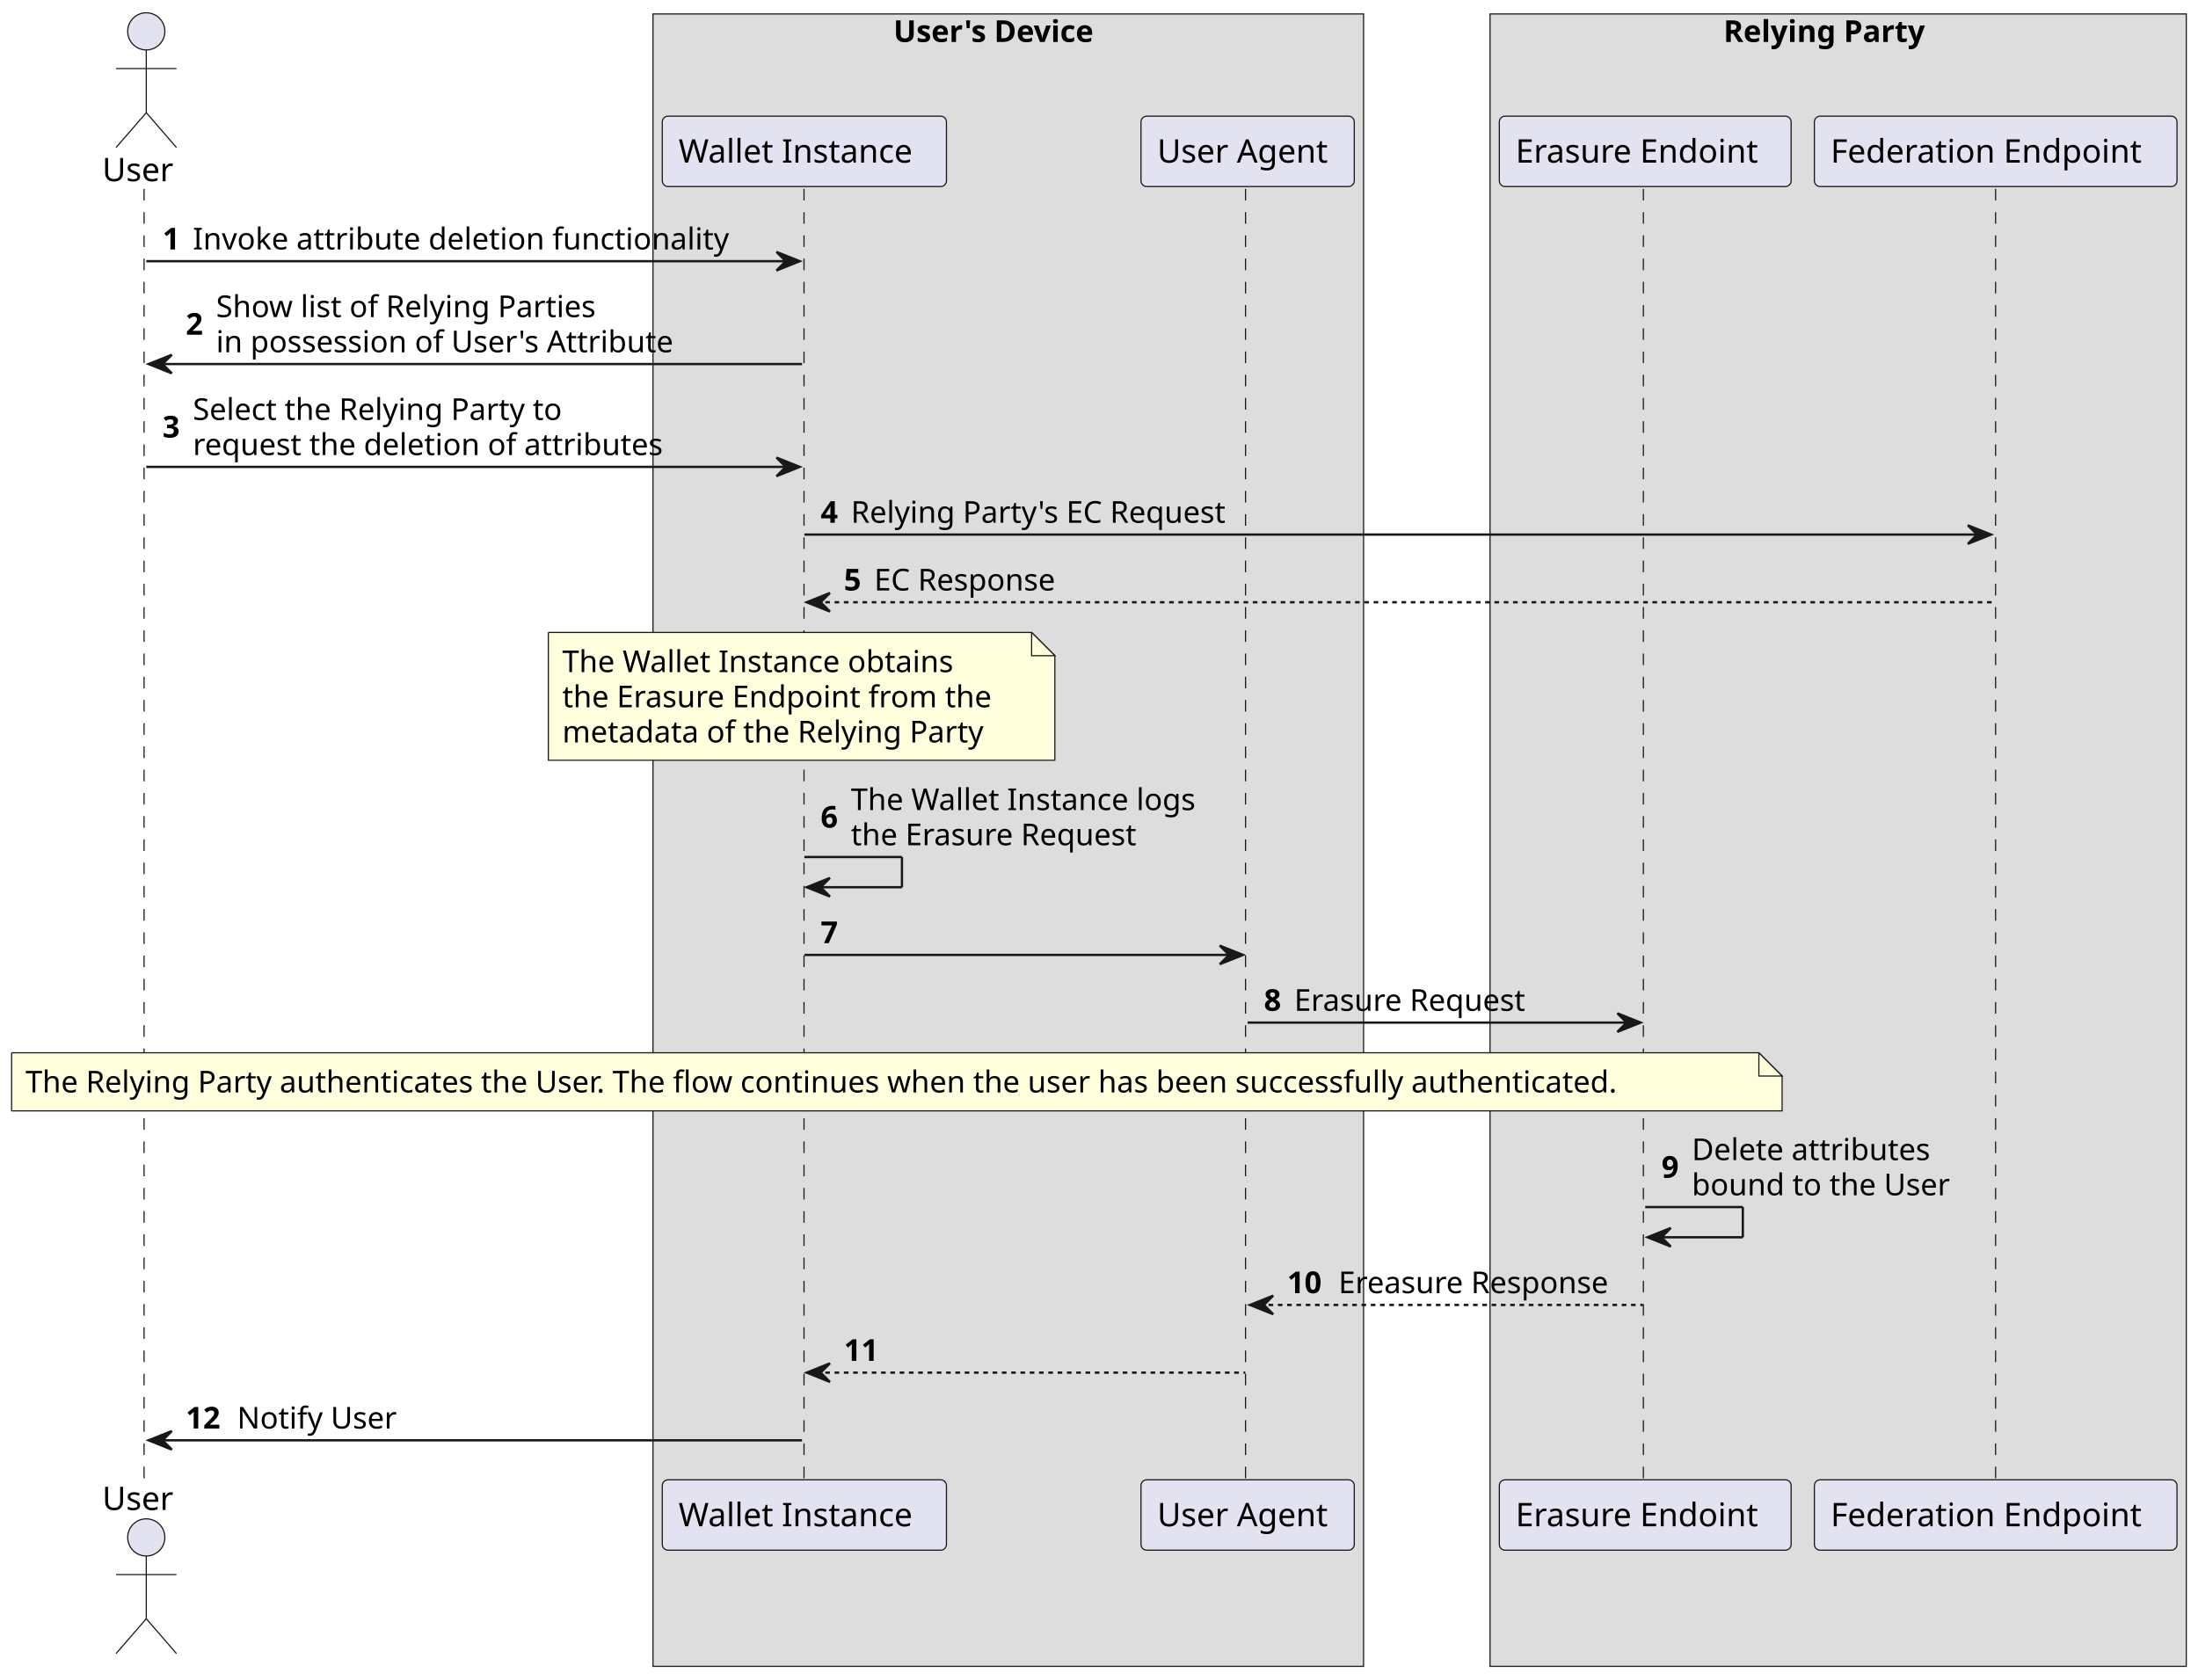
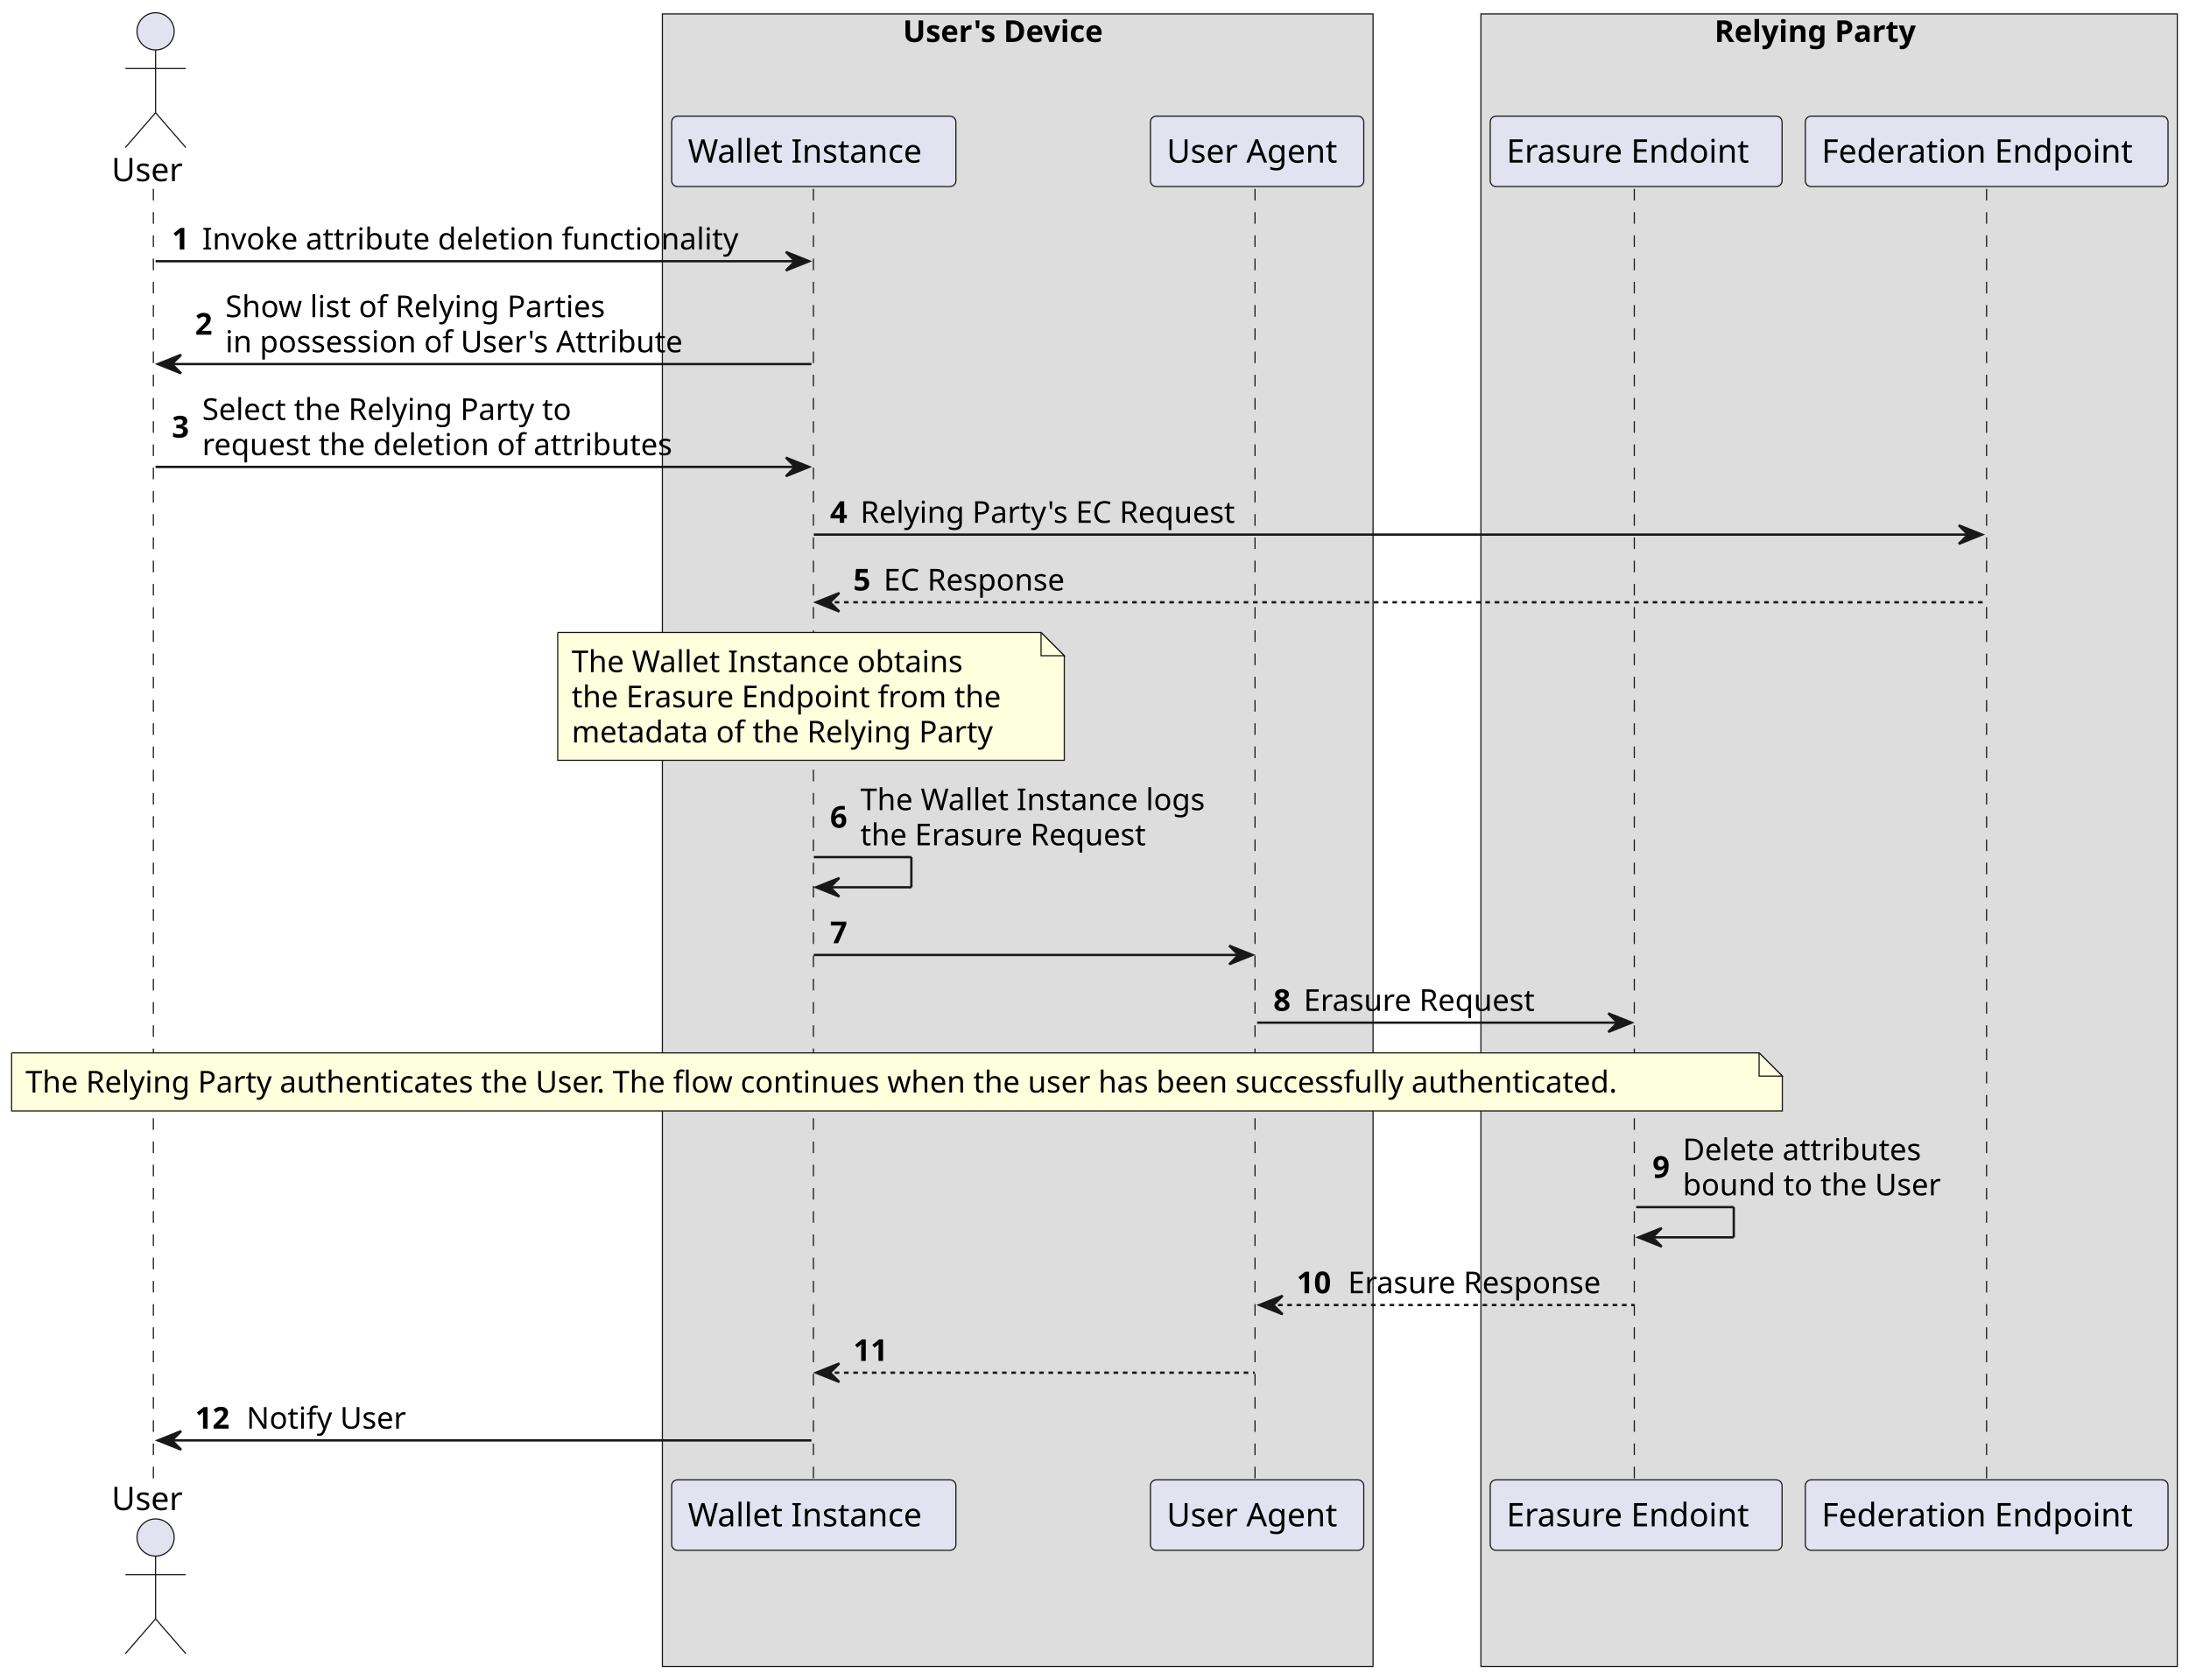
- <svg xmlns="http://www.w3.org/2000/svg" contentStyleType="text/css" data-diagram-type="SEQUENCE" height="723px" preserveAspectRatio="none" style="width:946px;height:723px;background:#FFFFFF;" version="1.1" viewBox="0 0 946 723" width="946px" zoomAndPan="magnify">
+ <svg xmlns="http://www.w3.org/2000/svg" contentStyleType="text/css" data-diagram-type="SEQUENCE" height="723px" preserveAspectRatio="none" style="width:942px;height:723px;background:#FFFFFF;" version="1.1" viewBox="0 0 942 723" width="942px" zoomAndPan="magnify">
  <defs />
  <g>
-     <rect fill="#DDDDDD" height="711.25" style="stroke:#181818;stroke-width:0.5;" width="305.828" x="281.043" y="6" />
-     <text fill="#000000" font-family="sans-serif" font-size="13" font-weight="bold" lengthAdjust="spacing" textLength="98.827" x="384.544" y="18.067">User's Device</text>
-     <rect fill="#DDDDDD" height="711.25" style="stroke:#181818;stroke-width:0.5;" width="299.668" x="641.297" y="6" />
-     <text fill="#000000" font-family="sans-serif" font-size="13" font-weight="bold" lengthAdjust="spacing" textLength="98.7" x="741.781" y="18.067">Relying Party</text>
+     <rect fill="#DDDDDD" height="711.25" style="stroke:#181818;stroke-width:0.5;" width="305.828" x="285.043" y="6" />
+     <text fill="#000000" font-family="sans-serif" font-size="13" font-weight="bold" lengthAdjust="spacing" textLength="98.827" x="388.544" y="18.067">User's Device</text>
+     <rect fill="#DDDDDD" height="711.25" style="stroke:#181818;stroke-width:0.5;" width="299.668" x="637.299" y="6" />
+     <text fill="#000000" font-family="sans-serif" font-size="13" font-weight="bold" lengthAdjust="spacing" textLength="98.7" x="737.783" y="18.067">Relying Party</text>
    <g>
-       <rect fill="#000000" fill-opacity="0" height="556.656" width="8" x="58.955" y="81.297" />
-       <line style="stroke:#181818;stroke-width:0.5;stroke-dasharray:5.0,5.0;" x1="62" x2="62" y1="81.297" y2="637.953" />
+       <rect fill="#000000" fill-opacity="0" height="556.656" width="8" x="62.955" y="81.297" />
+       <line style="stroke:#181818;stroke-width:0.5;stroke-dasharray:5.0,5.0;" x1="66" x2="66" y1="81.297" y2="637.953" />
    </g>
    <g>
-       <rect fill="#000000" fill-opacity="0" height="556.656" width="8" x="342.194" y="81.297" />
-       <line style="stroke:#181818;stroke-width:0.5;stroke-dasharray:5.0,5.0;" x1="346.043" x2="346.043" y1="81.297" y2="637.953" />
+       <rect fill="#000000" fill-opacity="0" height="556.656" width="8" x="346.194" y="81.297" />
+       <line style="stroke:#181818;stroke-width:0.5;stroke-dasharray:5.0,5.0;" x1="350.043" x2="350.043" y1="81.297" y2="637.953" />
    </g>
    <g>
-       <rect fill="#000000" fill-opacity="0" height="556.656" width="8" x="532.971" y="81.297" />
-       <line style="stroke:#181818;stroke-width:0.5;stroke-dasharray:5.0,5.0;" x1="536.071" x2="536.071" y1="81.297" y2="637.953" />
+       <rect fill="#000000" fill-opacity="0" height="556.656" width="8" x="536.971" y="81.297" />
+       <line style="stroke:#181818;stroke-width:0.5;stroke-dasharray:5.0,5.0;" x1="540.071" x2="540.071" y1="81.297" y2="637.953" />
    </g>
    <g>
-       <rect fill="#000000" fill-opacity="0" height="556.656" width="8" x="704.092" y="81.297" />
-       <line style="stroke:#181818;stroke-width:0.5;stroke-dasharray:5.0,5.0;" x1="707.297" x2="707.297" y1="81.297" y2="637.953" />
+       <rect fill="#000000" fill-opacity="0" height="556.656" width="8" x="700.094" y="81.297" />
+       <line style="stroke:#181818;stroke-width:0.5;stroke-dasharray:5.0,5.0;" x1="703.299" x2="703.299" y1="81.297" y2="637.953" />
    </g>
    <g>
-       <rect fill="#000000" fill-opacity="0" height="556.656" width="8" x="854.926" y="81.297" />
-       <line style="stroke:#181818;stroke-width:0.5;stroke-dasharray:5.0,5.0;" x1="858.887" x2="858.887" y1="81.297" y2="637.953" />
+       <rect fill="#000000" fill-opacity="0" height="556.656" width="8" x="850.928" y="81.297" />
+       <line style="stroke:#181818;stroke-width:0.5;stroke-dasharray:5.0,5.0;" x1="854.889" x2="854.889" y1="81.297" y2="637.953" />
    </g>
    <g class="participant participant-head" data-participant="user">
-       <text fill="#000000" font-family="sans-serif" font-size="14" lengthAdjust="spacing" textLength="31.91" x="44" y="77.995">User</text>
-       <ellipse cx="62.955" cy="13.5" fill="#E2E2F0" rx="8" ry="8" style="stroke:#181818;stroke-width:0.5;" />
-       <path d="M62.955,21.5 L62.955,48.5 M49.955,29.5 L75.955,29.5 M62.955,48.5 L49.955,63.5 M62.955,48.5 L75.955,63.5" fill="none" style="stroke:#181818;stroke-width:0.5;" />
+       <text fill="#000000" font-family="sans-serif" font-size="14" lengthAdjust="spacing" textLength="31.91" x="48" y="77.995">User</text>
+       <ellipse cx="66.955" cy="13.5" fill="#E2E2F0" rx="8" ry="8" style="stroke:#181818;stroke-width:0.5;" />
+       <path d="M66.955,21.5 L66.955,48.5 M53.955,29.5 L79.955,29.5 M66.955,48.5 L53.955,63.5 M66.955,48.5 L79.955,63.5" fill="none" style="stroke:#181818;stroke-width:0.5;" />
    </g>
    <g class="participant participant-tail" data-participant="user">
-       <text fill="#000000" font-family="sans-serif" font-size="14" lengthAdjust="spacing" textLength="31.91" x="44" y="649.948">User</text>
-       <ellipse cx="62.955" cy="661.75" fill="#E2E2F0" rx="8" ry="8" style="stroke:#181818;stroke-width:0.5;" />
-       <path d="M62.955,669.75 L62.955,696.75 M49.955,677.75 L75.955,677.75 M62.955,696.75 L49.955,711.75 M62.955,696.75 L75.955,711.75" fill="none" style="stroke:#181818;stroke-width:0.5;" />
+       <text fill="#000000" font-family="sans-serif" font-size="14" lengthAdjust="spacing" textLength="31.91" x="48" y="649.948">User</text>
+       <ellipse cx="66.955" cy="661.75" fill="#E2E2F0" rx="8" ry="8" style="stroke:#181818;stroke-width:0.5;" />
+       <path d="M66.955,669.75 L66.955,696.75 M53.955,677.75 L79.955,677.75 M66.955,696.75 L53.955,711.75 M66.955,696.75 L79.955,711.75" fill="none" style="stroke:#181818;stroke-width:0.5;" />
    </g>
    <g class="participant participant-head" data-participant="app">
-       <rect fill="#E2E2F0" height="30.297" rx="2.5" ry="2.5" style="stroke:#181818;stroke-width:0.5;" width="122.302" x="285.043" y="50" />
-       <text fill="#000000" font-family="sans-serif" font-size="14" lengthAdjust="spacing" textLength="108.302" x="292.043" y="69.995">Wallet Instance</text>
+       <rect fill="#E2E2F0" height="30.297" rx="2.5" ry="2.5" style="stroke:#181818;stroke-width:0.5;" width="122.302" x="289.043" y="50" />
+       <text fill="#000000" font-family="sans-serif" font-size="14" lengthAdjust="spacing" textLength="108.302" x="296.043" y="69.995">Wallet Instance</text>
    </g>
    <g class="participant participant-tail" data-participant="app">
-       <rect fill="#E2E2F0" height="30.297" rx="2.5" ry="2.5" style="stroke:#181818;stroke-width:0.5;" width="122.302" x="285.043" y="636.953" />
-       <text fill="#000000" font-family="sans-serif" font-size="14" lengthAdjust="spacing" textLength="108.302" x="292.043" y="656.948">Wallet Instance</text>
+       <rect fill="#E2E2F0" height="30.297" rx="2.5" ry="2.5" style="stroke:#181818;stroke-width:0.5;" width="122.302" x="289.043" y="636.953" />
+       <text fill="#000000" font-family="sans-serif" font-size="14" lengthAdjust="spacing" textLength="108.302" x="296.043" y="656.948">Wallet Instance</text>
    </g>
    <g class="participant participant-head" data-participant="ua">
-       <rect fill="#E2E2F0" height="30.297" rx="2.5" ry="2.5" style="stroke:#181818;stroke-width:0.5;" width="91.8" x="491.071" y="50" />
-       <text fill="#000000" font-family="sans-serif" font-size="14" lengthAdjust="spacing" textLength="77.8" x="498.071" y="69.995">User Agent</text>
+       <rect fill="#E2E2F0" height="30.297" rx="2.5" ry="2.5" style="stroke:#181818;stroke-width:0.5;" width="91.8" x="495.071" y="50" />
+       <text fill="#000000" font-family="sans-serif" font-size="14" lengthAdjust="spacing" textLength="77.8" x="502.071" y="69.995">User Agent</text>
    </g>
    <g class="participant participant-tail" data-participant="ua">
-       <rect fill="#E2E2F0" height="30.297" rx="2.5" ry="2.5" style="stroke:#181818;stroke-width:0.5;" width="91.8" x="491.071" y="636.953" />
-       <text fill="#000000" font-family="sans-serif" font-size="14" lengthAdjust="spacing" textLength="77.8" x="498.071" y="656.948">User Agent</text>
+       <rect fill="#E2E2F0" height="30.297" rx="2.5" ry="2.5" style="stroke:#181818;stroke-width:0.5;" width="91.8" x="495.071" y="636.953" />
+       <text fill="#000000" font-family="sans-serif" font-size="14" lengthAdjust="spacing" textLength="77.8" x="502.071" y="656.948">User Agent</text>
    </g>
    <g class="participant participant-head" data-participant="eept">
-       <rect fill="#E2E2F0" height="30.297" rx="2.5" ry="2.5" style="stroke:#181818;stroke-width:0.5;" width="125.59" x="645.297" y="50" />
-       <text fill="#000000" font-family="sans-serif" font-size="14" lengthAdjust="spacing" textLength="111.59" x="652.297" y="69.995">Erasure Endoint</text>
+       <rect fill="#E2E2F0" height="30.297" rx="2.5" ry="2.5" style="stroke:#181818;stroke-width:0.5;" width="125.59" x="641.299" y="50" />
+       <text fill="#000000" font-family="sans-serif" font-size="14" lengthAdjust="spacing" textLength="111.59" x="648.299" y="69.995">Erasure Endoint</text>
    </g>
    <g class="participant participant-tail" data-participant="eept">
-       <rect fill="#E2E2F0" height="30.297" rx="2.5" ry="2.5" style="stroke:#181818;stroke-width:0.5;" width="125.59" x="645.297" y="636.953" />
-       <text fill="#000000" font-family="sans-serif" font-size="14" lengthAdjust="spacing" textLength="111.59" x="652.297" y="656.948">Erasure Endoint</text>
+       <rect fill="#E2E2F0" height="30.297" rx="2.5" ry="2.5" style="stroke:#181818;stroke-width:0.5;" width="125.59" x="641.299" y="636.953" />
+       <text fill="#000000" font-family="sans-serif" font-size="14" lengthAdjust="spacing" textLength="111.59" x="648.299" y="656.948">Erasure Endoint</text>
    </g>
    <g class="participant participant-head" data-participant="fept">
-       <rect fill="#E2E2F0" height="30.297" rx="2.5" ry="2.5" style="stroke:#181818;stroke-width:0.5;" width="156.078" x="780.887" y="50" />
-       <text fill="#000000" font-family="sans-serif" font-size="14" lengthAdjust="spacing" textLength="142.078" x="787.887" y="69.995">Federation Endpoint</text>
+       <rect fill="#E2E2F0" height="30.297" rx="2.5" ry="2.5" style="stroke:#181818;stroke-width:0.5;" width="156.078" x="776.889" y="50" />
+       <text fill="#000000" font-family="sans-serif" font-size="14" lengthAdjust="spacing" textLength="142.078" x="783.889" y="69.995">Federation Endpoint</text>
    </g>
    <g class="participant participant-tail" data-participant="fept">
-       <rect fill="#E2E2F0" height="30.297" rx="2.5" ry="2.5" style="stroke:#181818;stroke-width:0.5;" width="156.078" x="780.887" y="636.953" />
-       <text fill="#000000" font-family="sans-serif" font-size="14" lengthAdjust="spacing" textLength="142.078" x="787.887" y="656.948">Federation Endpoint</text>
+       <rect fill="#E2E2F0" height="30.297" rx="2.5" ry="2.5" style="stroke:#181818;stroke-width:0.5;" width="156.078" x="776.889" y="636.953" />
+       <text fill="#000000" font-family="sans-serif" font-size="14" lengthAdjust="spacing" textLength="142.078" x="783.889" y="656.948">Federation Endpoint</text>
    </g>
    <g class="message" data-participant-1="user" data-participant-2="app">
-       <polygon fill="#181818" points="334.194,108.43,344.194,112.43,334.194,116.43,338.194,112.43" style="stroke:#181818;stroke-width:1;" />
-       <line style="stroke:#181818;stroke-width:1;" x1="62.955" x2="340.194" y1="112.43" y2="112.43" />
-       <text fill="#000000" font-family="sans-serif" font-size="13" font-weight="bold" lengthAdjust="spacing" textLength="9.045" x="69.955" y="107.364">1</text>
-       <text fill="#000000" font-family="sans-serif" font-size="13" lengthAdjust="spacing" textLength="246.194" x="83.001" y="107.364">Invoke attribute deletion functionality</text>
+       <polygon fill="#181818" points="338.194,108.43,348.194,112.43,338.194,116.43,342.194,112.43" style="stroke:#181818;stroke-width:1;" />
+       <line style="stroke:#181818;stroke-width:1;" x1="66.955" x2="344.194" y1="112.43" y2="112.43" />
+       <text fill="#000000" font-family="sans-serif" font-size="13" font-weight="bold" lengthAdjust="spacing" textLength="9.045" x="73.955" y="107.364">1</text>
+       <text fill="#000000" font-family="sans-serif" font-size="13" lengthAdjust="spacing" textLength="246.194" x="87.001" y="107.364">Invoke attribute deletion functionality</text>
    </g>
    <g class="message" data-participant-1="app" data-participant-2="user">
-       <polygon fill="#181818" points="73.955,152.695,63.955,156.695,73.955,160.695,69.955,156.695" style="stroke:#181818;stroke-width:1;" />
-       <line style="stroke:#181818;stroke-width:1;" x1="67.955" x2="345.194" y1="156.695" y2="156.695" />
-       <text fill="#000000" font-family="sans-serif" font-size="13" font-weight="bold" lengthAdjust="spacing" textLength="9.045" x="79.955" y="144.063">2</text>
-       <text fill="#000000" font-family="sans-serif" font-size="13" lengthAdjust="spacing" textLength="176.3" x="93.001" y="136.497">Show list of Relying Parties</text>
-       <text fill="#000000" font-family="sans-serif" font-size="13" lengthAdjust="spacing" textLength="209.619" x="93.001" y="151.629">in possession of User's Attribute</text>
+       <polygon fill="#181818" points="77.955,152.695,67.955,156.695,77.955,160.695,73.955,156.695" style="stroke:#181818;stroke-width:1;" />
+       <line style="stroke:#181818;stroke-width:1;" x1="71.955" x2="349.194" y1="156.695" y2="156.695" />
+       <text fill="#000000" font-family="sans-serif" font-size="13" font-weight="bold" lengthAdjust="spacing" textLength="9.045" x="83.955" y="144.063">2</text>
+       <text fill="#000000" font-family="sans-serif" font-size="13" lengthAdjust="spacing" textLength="176.3" x="97.001" y="136.497">Show list of Relying Parties</text>
+       <text fill="#000000" font-family="sans-serif" font-size="13" lengthAdjust="spacing" textLength="209.619" x="97.001" y="151.629">in possession of User's Attribute</text>
    </g>
    <g class="message" data-participant-1="user" data-participant-2="app">
-       <polygon fill="#181818" points="334.194,196.961,344.194,200.961,334.194,204.961,338.194,200.961" style="stroke:#181818;stroke-width:1;" />
-       <line style="stroke:#181818;stroke-width:1;" x1="62.955" x2="340.194" y1="200.961" y2="200.961" />
-       <text fill="#000000" font-family="sans-serif" font-size="13" font-weight="bold" lengthAdjust="spacing" textLength="9.045" x="69.955" y="188.329">3</text>
-       <text fill="#000000" font-family="sans-serif" font-size="13" lengthAdjust="spacing" textLength="173.399" x="83.001" y="180.762">Select the Relying Party to</text>
-       <text fill="#000000" font-family="sans-serif" font-size="13" lengthAdjust="spacing" textLength="216.334" x="83.001" y="195.895">request the deletion of attributes</text>
+       <polygon fill="#181818" points="338.194,196.961,348.194,200.961,338.194,204.961,342.194,200.961" style="stroke:#181818;stroke-width:1;" />
+       <line style="stroke:#181818;stroke-width:1;" x1="66.955" x2="344.194" y1="200.961" y2="200.961" />
+       <text fill="#000000" font-family="sans-serif" font-size="13" font-weight="bold" lengthAdjust="spacing" textLength="9.045" x="73.955" y="188.329">3</text>
+       <text fill="#000000" font-family="sans-serif" font-size="13" lengthAdjust="spacing" textLength="173.399" x="87.001" y="180.762">Select the Relying Party to</text>
+       <text fill="#000000" font-family="sans-serif" font-size="13" lengthAdjust="spacing" textLength="216.334" x="87.001" y="195.895">request the deletion of attributes</text>
    </g>
    <g class="message" data-participant-1="app" data-participant-2="fept">
-       <polygon fill="#181818" points="846.926,226.094,856.926,230.094,846.926,234.094,850.926,230.094" style="stroke:#181818;stroke-width:1;" />
-       <line style="stroke:#181818;stroke-width:1;" x1="346.194" x2="852.926" y1="230.094" y2="230.094" />
-       <text fill="#000000" font-family="sans-serif" font-size="13" font-weight="bold" lengthAdjust="spacing" textLength="9.045" x="353.194" y="225.028">4</text>
-       <text fill="#000000" font-family="sans-serif" font-size="13" lengthAdjust="spacing" textLength="175.805" x="366.24" y="225.028">Relying Party's EC Request</text>
+       <polygon fill="#181818" points="842.928,226.094,852.928,230.094,842.928,234.094,846.928,230.094" style="stroke:#181818;stroke-width:1;" />
+       <line style="stroke:#181818;stroke-width:1;" x1="350.194" x2="848.928" y1="230.094" y2="230.094" />
+       <text fill="#000000" font-family="sans-serif" font-size="13" font-weight="bold" lengthAdjust="spacing" textLength="9.045" x="357.194" y="225.028">4</text>
+       <text fill="#000000" font-family="sans-serif" font-size="13" lengthAdjust="spacing" textLength="175.805" x="370.24" y="225.028">Relying Party's EC Request</text>
    </g>
    <g class="message" data-participant-1="fept" data-participant-2="app">
-       <polygon fill="#181818" points="357.194,255.227,347.194,259.227,357.194,263.227,353.194,259.227" style="stroke:#181818;stroke-width:1;" />
-       <line style="stroke:#181818;stroke-width:1;stroke-dasharray:2.0,2.0;" x1="351.194" x2="857.926" y1="259.227" y2="259.227" />
-       <text fill="#000000" font-family="sans-serif" font-size="13" font-weight="bold" lengthAdjust="spacing" textLength="9.045" x="363.194" y="254.161">5</text>
-       <text fill="#000000" font-family="sans-serif" font-size="13" lengthAdjust="spacing" textLength="84.443" x="376.24" y="254.161">EC Response</text>
+       <polygon fill="#181818" points="361.194,255.227,351.194,259.227,361.194,263.227,357.194,259.227" style="stroke:#181818;stroke-width:1;" />
+       <line style="stroke:#181818;stroke-width:1;stroke-dasharray:2.0,2.0;" x1="355.194" x2="853.928" y1="259.227" y2="259.227" />
+       <text fill="#000000" font-family="sans-serif" font-size="13" font-weight="bold" lengthAdjust="spacing" textLength="9.045" x="367.194" y="254.161">5</text>
+       <text fill="#000000" font-family="sans-serif" font-size="13" lengthAdjust="spacing" textLength="84.443" x="380.24" y="254.161">EC Response</text>
    </g>
-     <path d="M236,272.227 L236,327.227 L454,327.227 L454,282.227 L444,272.227 L236,272.227" fill="#FEFFDD" style="stroke:#181818;stroke-width:0.5;" />
-     <path d="M444,272.227 L444,282.227 L454,282.227 L444,272.227" fill="#FEFFDD" style="stroke:#181818;stroke-width:0.5;" />
-     <text fill="#000000" font-family="sans-serif" font-size="13" lengthAdjust="spacing" textLength="180.902" x="242" y="289.293">The Wallet Instance obtains</text>
-     <text fill="#000000" font-family="sans-serif" font-size="13" lengthAdjust="spacing" textLength="197.476" x="242" y="304.426">the Erasure Endpoint from the</text>
-     <text fill="#000000" font-family="sans-serif" font-size="13" lengthAdjust="spacing" textLength="195.781" x="242" y="319.559">metadata of the Relying Party</text>
+     <path d="M240,272.227 L240,327.227 L458,327.227 L458,282.227 L448,272.227 L240,272.227" fill="#FEFFDD" style="stroke:#181818;stroke-width:0.5;" />
+     <path d="M448,272.227 L448,282.227 L458,282.227 L448,272.227" fill="#FEFFDD" style="stroke:#181818;stroke-width:0.5;" />
+     <text fill="#000000" font-family="sans-serif" font-size="13" lengthAdjust="spacing" textLength="180.902" x="246" y="289.293">The Wallet Instance obtains</text>
+     <text fill="#000000" font-family="sans-serif" font-size="13" lengthAdjust="spacing" textLength="197.476" x="246" y="304.426">the Erasure Endpoint from the</text>
+     <text fill="#000000" font-family="sans-serif" font-size="13" lengthAdjust="spacing" textLength="195.781" x="246" y="319.559">metadata of the Relying Party</text>
    <g class="message" data-participant-1="app" data-participant-2="app">
-       <line style="stroke:#181818;stroke-width:1;" x1="346.194" x2="388.194" y1="368.891" y2="368.891" />
-       <line style="stroke:#181818;stroke-width:1;" x1="388.194" x2="388.194" y1="368.891" y2="381.891" />
-       <line style="stroke:#181818;stroke-width:1;" x1="347.194" x2="388.194" y1="381.891" y2="381.891" />
-       <polygon fill="#181818" points="357.194,377.891,347.194,381.891,357.194,385.891,353.194,381.891" style="stroke:#181818;stroke-width:1;" />
-       <text fill="#000000" font-family="sans-serif" font-size="13" font-weight="bold" lengthAdjust="spacing" textLength="9.045" x="353.194" y="356.258">6</text>
-       <text fill="#000000" font-family="sans-serif" font-size="13" lengthAdjust="spacing" textLength="159.599" x="366.24" y="348.692">The Wallet Instance logs</text>
-       <text fill="#000000" font-family="sans-serif" font-size="13" lengthAdjust="spacing" textLength="132.869" x="366.24" y="363.825">the Erasure Request</text>
+       <line style="stroke:#181818;stroke-width:1;" x1="350.194" x2="392.194" y1="368.891" y2="368.891" />
+       <line style="stroke:#181818;stroke-width:1;" x1="392.194" x2="392.194" y1="368.891" y2="381.891" />
+       <line style="stroke:#181818;stroke-width:1;" x1="351.194" x2="392.194" y1="381.891" y2="381.891" />
+       <polygon fill="#181818" points="361.194,377.891,351.194,381.891,361.194,385.891,357.194,381.891" style="stroke:#181818;stroke-width:1;" />
+       <text fill="#000000" font-family="sans-serif" font-size="13" font-weight="bold" lengthAdjust="spacing" textLength="9.045" x="357.194" y="356.258">6</text>
+       <text fill="#000000" font-family="sans-serif" font-size="13" lengthAdjust="spacing" textLength="159.599" x="370.24" y="348.692">The Wallet Instance logs</text>
+       <text fill="#000000" font-family="sans-serif" font-size="13" lengthAdjust="spacing" textLength="132.869" x="370.24" y="363.825">the Erasure Request</text>
    </g>
    <g class="message" data-participant-1="app" data-participant-2="ua">
-       <polygon fill="#181818" points="524.971,407.023,534.971,411.023,524.971,415.023,528.971,411.023" style="stroke:#181818;stroke-width:1;" />
-       <line style="stroke:#181818;stroke-width:1;" x1="346.194" x2="530.971" y1="411.023" y2="411.023" />
-       <text fill="#000000" font-family="sans-serif" font-size="13" font-weight="bold" lengthAdjust="spacing" textLength="9.045" x="353.194" y="405.957">7</text>
-       <text fill="#000000" font-family="sans-serif" font-size="13" lengthAdjust="spacing" textLength="4.132" x="366.24" y="405.957"> </text>
+       <polygon fill="#181818" points="528.971,407.023,538.971,411.023,528.971,415.023,532.971,411.023" style="stroke:#181818;stroke-width:1;" />
+       <line style="stroke:#181818;stroke-width:1;" x1="350.194" x2="534.971" y1="411.023" y2="411.023" />
+       <text fill="#000000" font-family="sans-serif" font-size="13" font-weight="bold" lengthAdjust="spacing" textLength="9.045" x="357.194" y="405.957">7</text>
+       <text fill="#000000" font-family="sans-serif" font-size="13" lengthAdjust="spacing" textLength="4.132" x="370.24" y="405.957"> </text>
    </g>
    <g class="message" data-participant-1="ua" data-participant-2="eept">
-       <polygon fill="#181818" points="696.092,436.156,706.092,440.156,696.092,444.156,700.092,440.156" style="stroke:#181818;stroke-width:1;" />
-       <line style="stroke:#181818;stroke-width:1;" x1="536.971" x2="702.092" y1="440.156" y2="440.156" />
-       <text fill="#000000" font-family="sans-serif" font-size="13" font-weight="bold" lengthAdjust="spacing" textLength="9.045" x="543.971" y="435.09">8</text>
-       <text fill="#000000" font-family="sans-serif" font-size="13" lengthAdjust="spacing" textLength="107.402" x="557.017" y="435.09">Erasure Request</text>
+       <polygon fill="#181818" points="692.094,436.156,702.094,440.156,692.094,444.156,696.094,440.156" style="stroke:#181818;stroke-width:1;" />
+       <line style="stroke:#181818;stroke-width:1;" x1="540.971" x2="698.094" y1="440.156" y2="440.156" />
+       <text fill="#000000" font-family="sans-serif" font-size="13" font-weight="bold" lengthAdjust="spacing" textLength="9.045" x="547.971" y="435.09">8</text>
+       <text fill="#000000" font-family="sans-serif" font-size="13" lengthAdjust="spacing" textLength="107.402" x="561.017" y="435.09">Erasure Request</text>
    </g>
    <path d="M5,453.156 L5,478.156 L767,478.156 L767,463.156 L757,453.156 L5,453.156" fill="#FEFFDD" style="stroke:#181818;stroke-width:0.5;" />
    <path d="M757,453.156 L757,463.156 L767,463.156 L757,453.156" fill="#FEFFDD" style="stroke:#181818;stroke-width:0.5;" />
    <text fill="#000000" font-family="sans-serif" font-size="13" lengthAdjust="spacing" textLength="741.292" x="11" y="470.223">The Relying Party authenticates the User. The flow continues when the user has been successfully authenticated.</text>
    <g class="message" data-participant-1="eept" data-participant-2="eept">
-       <line style="stroke:#181818;stroke-width:1;" x1="708.092" x2="750.092" y1="519.555" y2="519.555" />
-       <line style="stroke:#181818;stroke-width:1;" x1="750.092" x2="750.092" y1="519.555" y2="532.555" />
-       <line style="stroke:#181818;stroke-width:1;" x1="709.092" x2="750.092" y1="532.555" y2="532.555" />
-       <polygon fill="#181818" points="719.092,528.555,709.092,532.555,719.092,536.555,715.092,532.555" style="stroke:#181818;stroke-width:1;" />
-       <text fill="#000000" font-family="sans-serif" font-size="13" font-weight="bold" lengthAdjust="spacing" textLength="9.045" x="715.092" y="506.922">9</text>
-       <text fill="#000000" font-family="sans-serif" font-size="13" lengthAdjust="spacing" textLength="110.322" x="728.137" y="499.356">Delete attributes</text>
-       <text fill="#000000" font-family="sans-serif" font-size="13" lengthAdjust="spacing" textLength="117.349" x="728.137" y="514.489">bound to the User</text>
+       <line style="stroke:#181818;stroke-width:1;" x1="704.094" x2="746.094" y1="519.555" y2="519.555" />
+       <line style="stroke:#181818;stroke-width:1;" x1="746.094" x2="746.094" y1="519.555" y2="532.555" />
+       <line style="stroke:#181818;stroke-width:1;" x1="705.094" x2="746.094" y1="532.555" y2="532.555" />
+       <polygon fill="#181818" points="715.094,528.555,705.094,532.555,715.094,536.555,711.094,532.555" style="stroke:#181818;stroke-width:1;" />
+       <text fill="#000000" font-family="sans-serif" font-size="13" font-weight="bold" lengthAdjust="spacing" textLength="9.045" x="711.094" y="506.922">9</text>
+       <text fill="#000000" font-family="sans-serif" font-size="13" lengthAdjust="spacing" textLength="110.322" x="724.139" y="499.356">Delete attributes</text>
+       <text fill="#000000" font-family="sans-serif" font-size="13" lengthAdjust="spacing" textLength="117.349" x="724.139" y="514.489">bound to the User</text>
    </g>
    <g class="message" data-participant-1="eept" data-participant-2="ua">
-       <polygon fill="#181818" points="547.971,557.688,537.971,561.688,547.971,565.688,543.971,561.688" style="stroke:#181818;stroke-width:1;" />
-       <line style="stroke:#181818;stroke-width:1;stroke-dasharray:2.0,2.0;" x1="541.971" x2="707.092" y1="561.688" y2="561.688" />
-       <text fill="#000000" font-family="sans-serif" font-size="13" font-weight="bold" lengthAdjust="spacing" textLength="18.091" x="553.971" y="556.622">10</text>
-       <text fill="#000000" font-family="sans-serif" font-size="13" lengthAdjust="spacing" textLength="125.03" x="576.062" y="556.622">Ereasure Response</text>
+       <polygon fill="#181818" points="551.971,557.688,541.971,561.688,551.971,565.688,547.971,561.688" style="stroke:#181818;stroke-width:1;" />
+       <line style="stroke:#181818;stroke-width:1;stroke-dasharray:2.0,2.0;" x1="545.971" x2="703.094" y1="561.688" y2="561.688" />
+       <text fill="#000000" font-family="sans-serif" font-size="13" font-weight="bold" lengthAdjust="spacing" textLength="18.091" x="557.971" y="556.622">10</text>
+       <text fill="#000000" font-family="sans-serif" font-size="13" lengthAdjust="spacing" textLength="117.032" x="580.062" y="556.622">Erasure Response</text>
    </g>
    <g class="message" data-participant-1="ua" data-participant-2="app">
-       <polygon fill="#181818" points="357.194,586.82,347.194,590.82,357.194,594.82,353.194,590.82" style="stroke:#181818;stroke-width:1;" />
-       <line style="stroke:#181818;stroke-width:1;stroke-dasharray:2.0,2.0;" x1="351.194" x2="535.971" y1="590.82" y2="590.82" />
-       <text fill="#000000" font-family="sans-serif" font-size="13" font-weight="bold" lengthAdjust="spacing" textLength="18.091" x="363.194" y="585.754">11</text>
-       <text fill="#000000" font-family="sans-serif" font-size="13" lengthAdjust="spacing" textLength="4.132" x="385.285" y="585.754"> </text>
+       <polygon fill="#181818" points="361.194,586.82,351.194,590.82,361.194,594.82,357.194,590.82" style="stroke:#181818;stroke-width:1;" />
+       <line style="stroke:#181818;stroke-width:1;stroke-dasharray:2.0,2.0;" x1="355.194" x2="539.971" y1="590.82" y2="590.82" />
+       <text fill="#000000" font-family="sans-serif" font-size="13" font-weight="bold" lengthAdjust="spacing" textLength="18.091" x="367.194" y="585.754">11</text>
+       <text fill="#000000" font-family="sans-serif" font-size="13" lengthAdjust="spacing" textLength="4.132" x="389.285" y="585.754"> </text>
    </g>
    <g class="message" data-participant-1="app" data-participant-2="user">
-       <polygon fill="#181818" points="73.955,615.953,63.955,619.953,73.955,623.953,69.955,619.953" style="stroke:#181818;stroke-width:1;" />
-       <line style="stroke:#181818;stroke-width:1;" x1="67.955" x2="345.194" y1="619.953" y2="619.953" />
-       <text fill="#000000" font-family="sans-serif" font-size="13" font-weight="bold" lengthAdjust="spacing" textLength="18.091" x="79.955" y="614.887">12</text>
-       <text fill="#000000" font-family="sans-serif" font-size="13" lengthAdjust="spacing" textLength="72.42" x="102.046" y="614.887">Notify User</text>
+       <polygon fill="#181818" points="77.955,615.953,67.955,619.953,77.955,623.953,73.955,619.953" style="stroke:#181818;stroke-width:1;" />
+       <line style="stroke:#181818;stroke-width:1;" x1="71.955" x2="349.194" y1="619.953" y2="619.953" />
+       <text fill="#000000" font-family="sans-serif" font-size="13" font-weight="bold" lengthAdjust="spacing" textLength="18.091" x="83.955" y="614.887">12</text>
+       <text fill="#000000" font-family="sans-serif" font-size="13" lengthAdjust="spacing" textLength="72.42" x="106.046" y="614.887">Notify User</text>
    </g>
  </g>
</svg>
